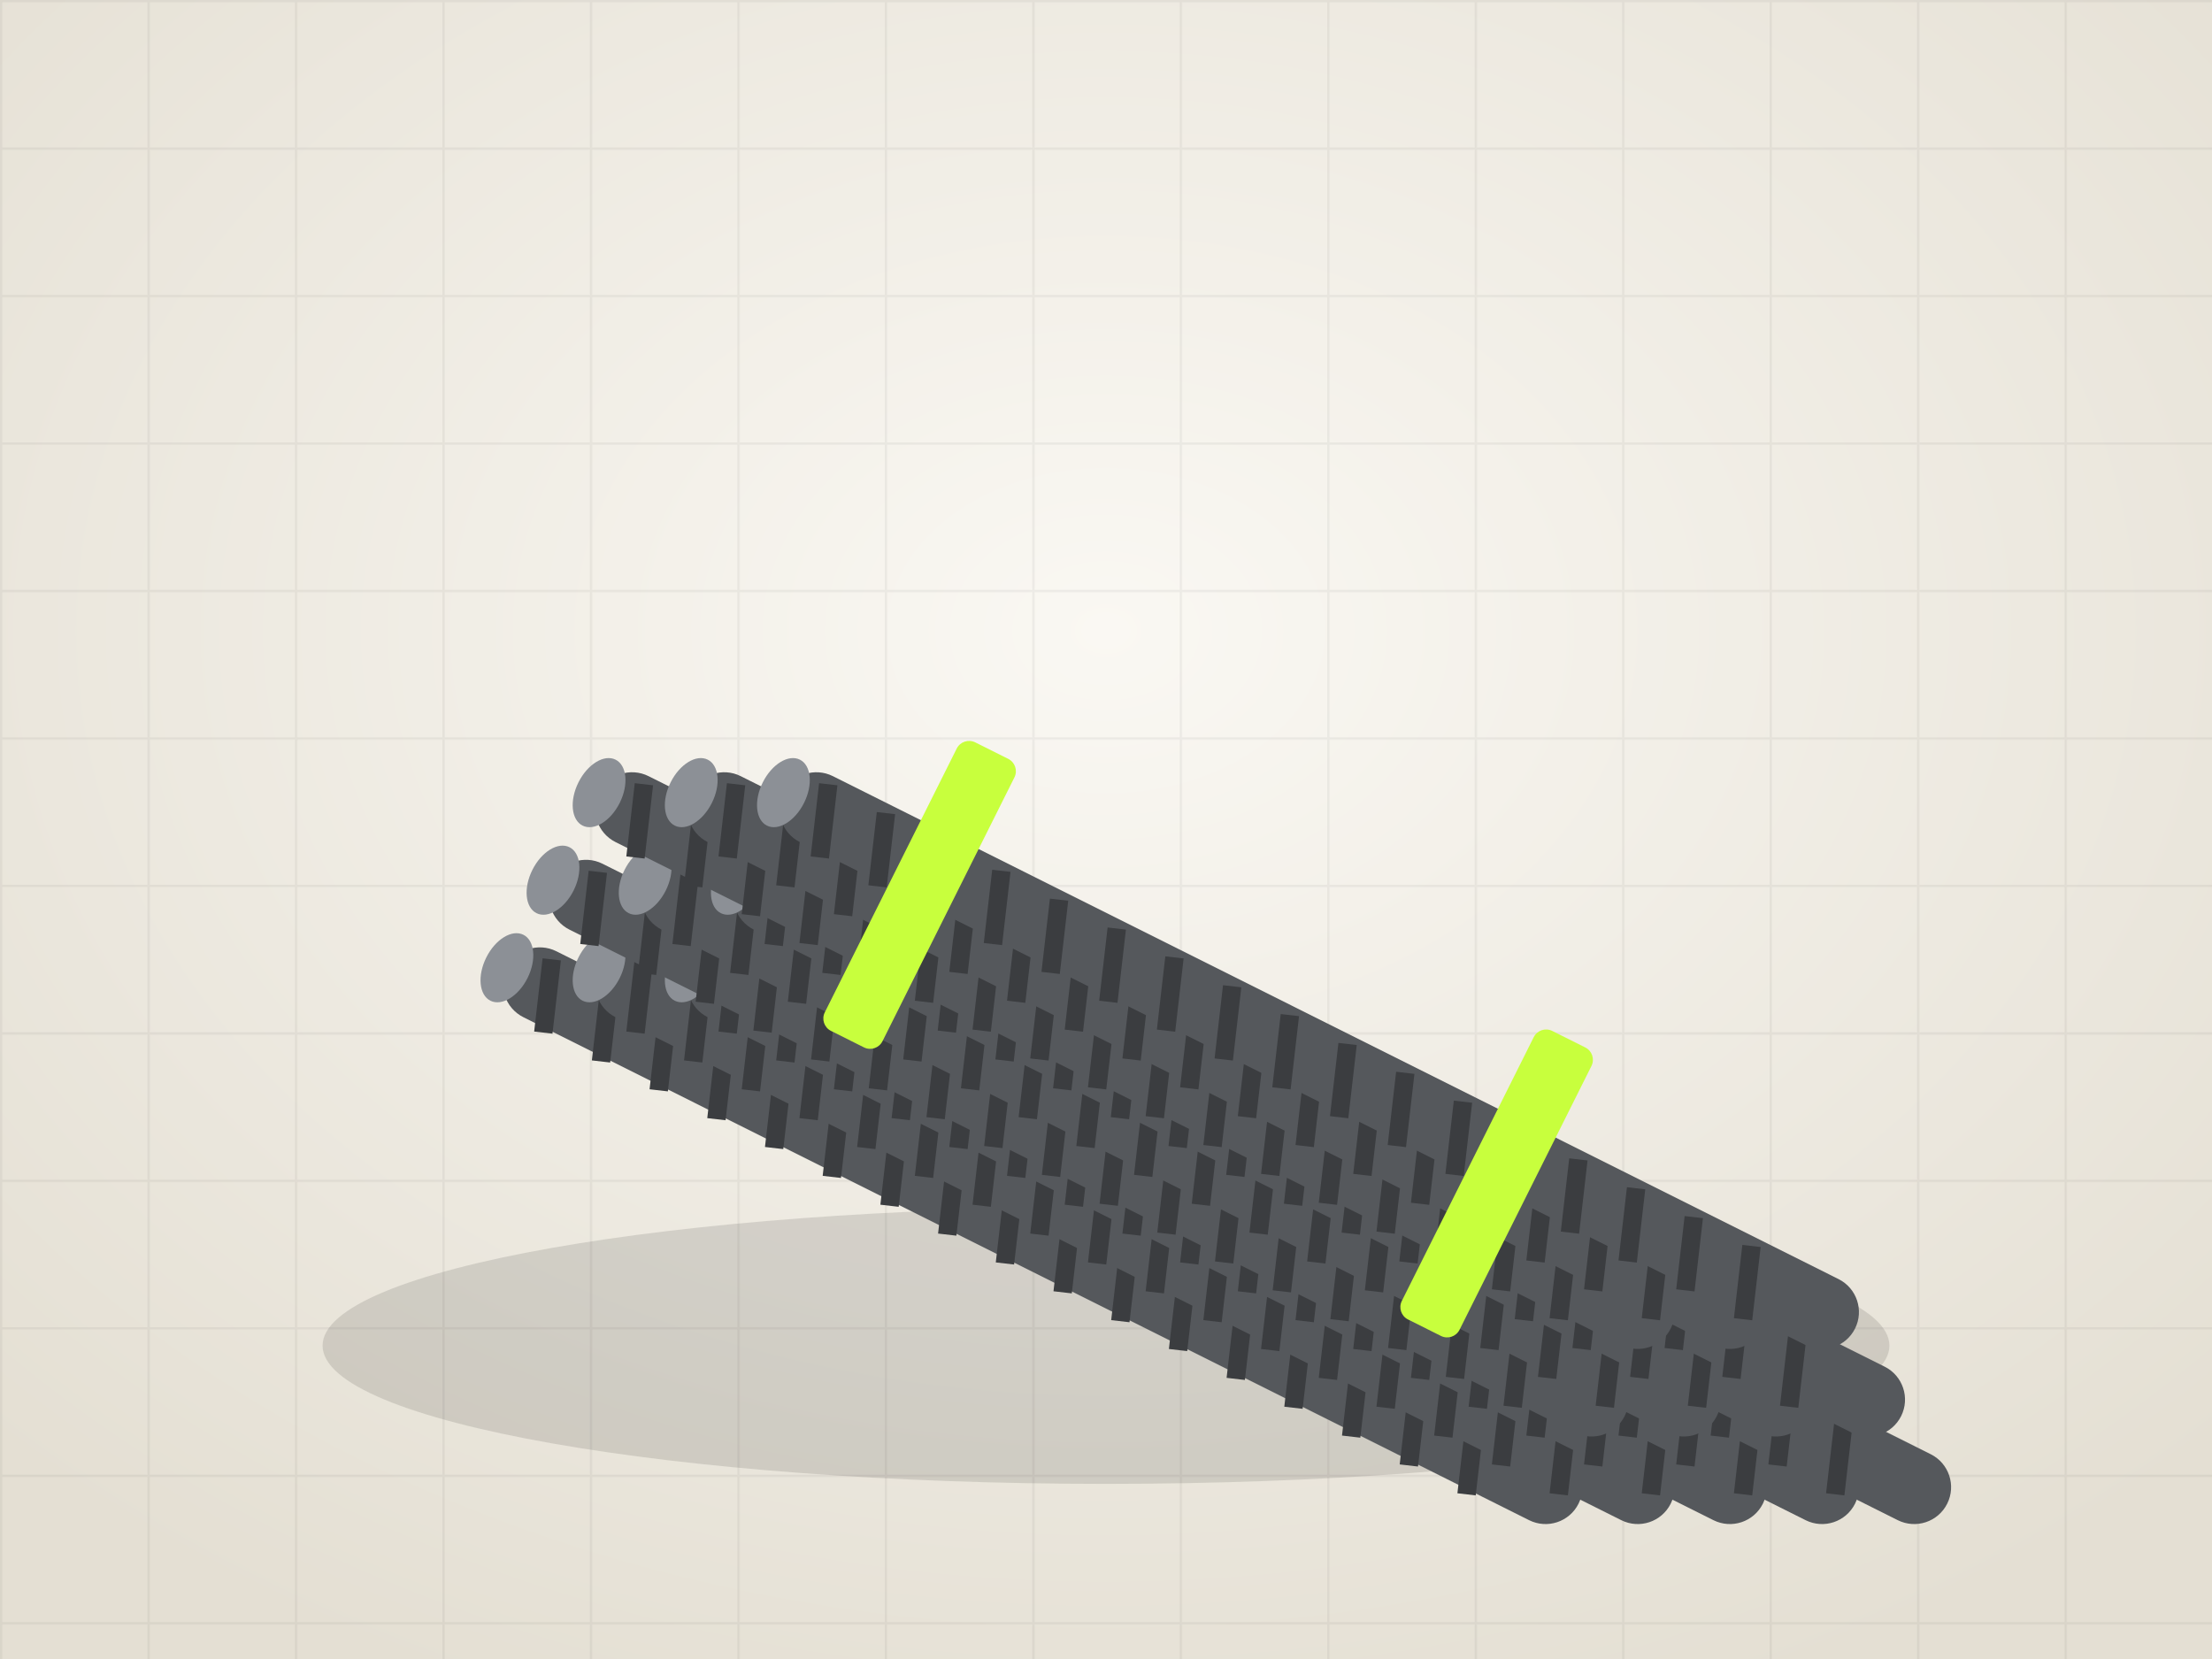
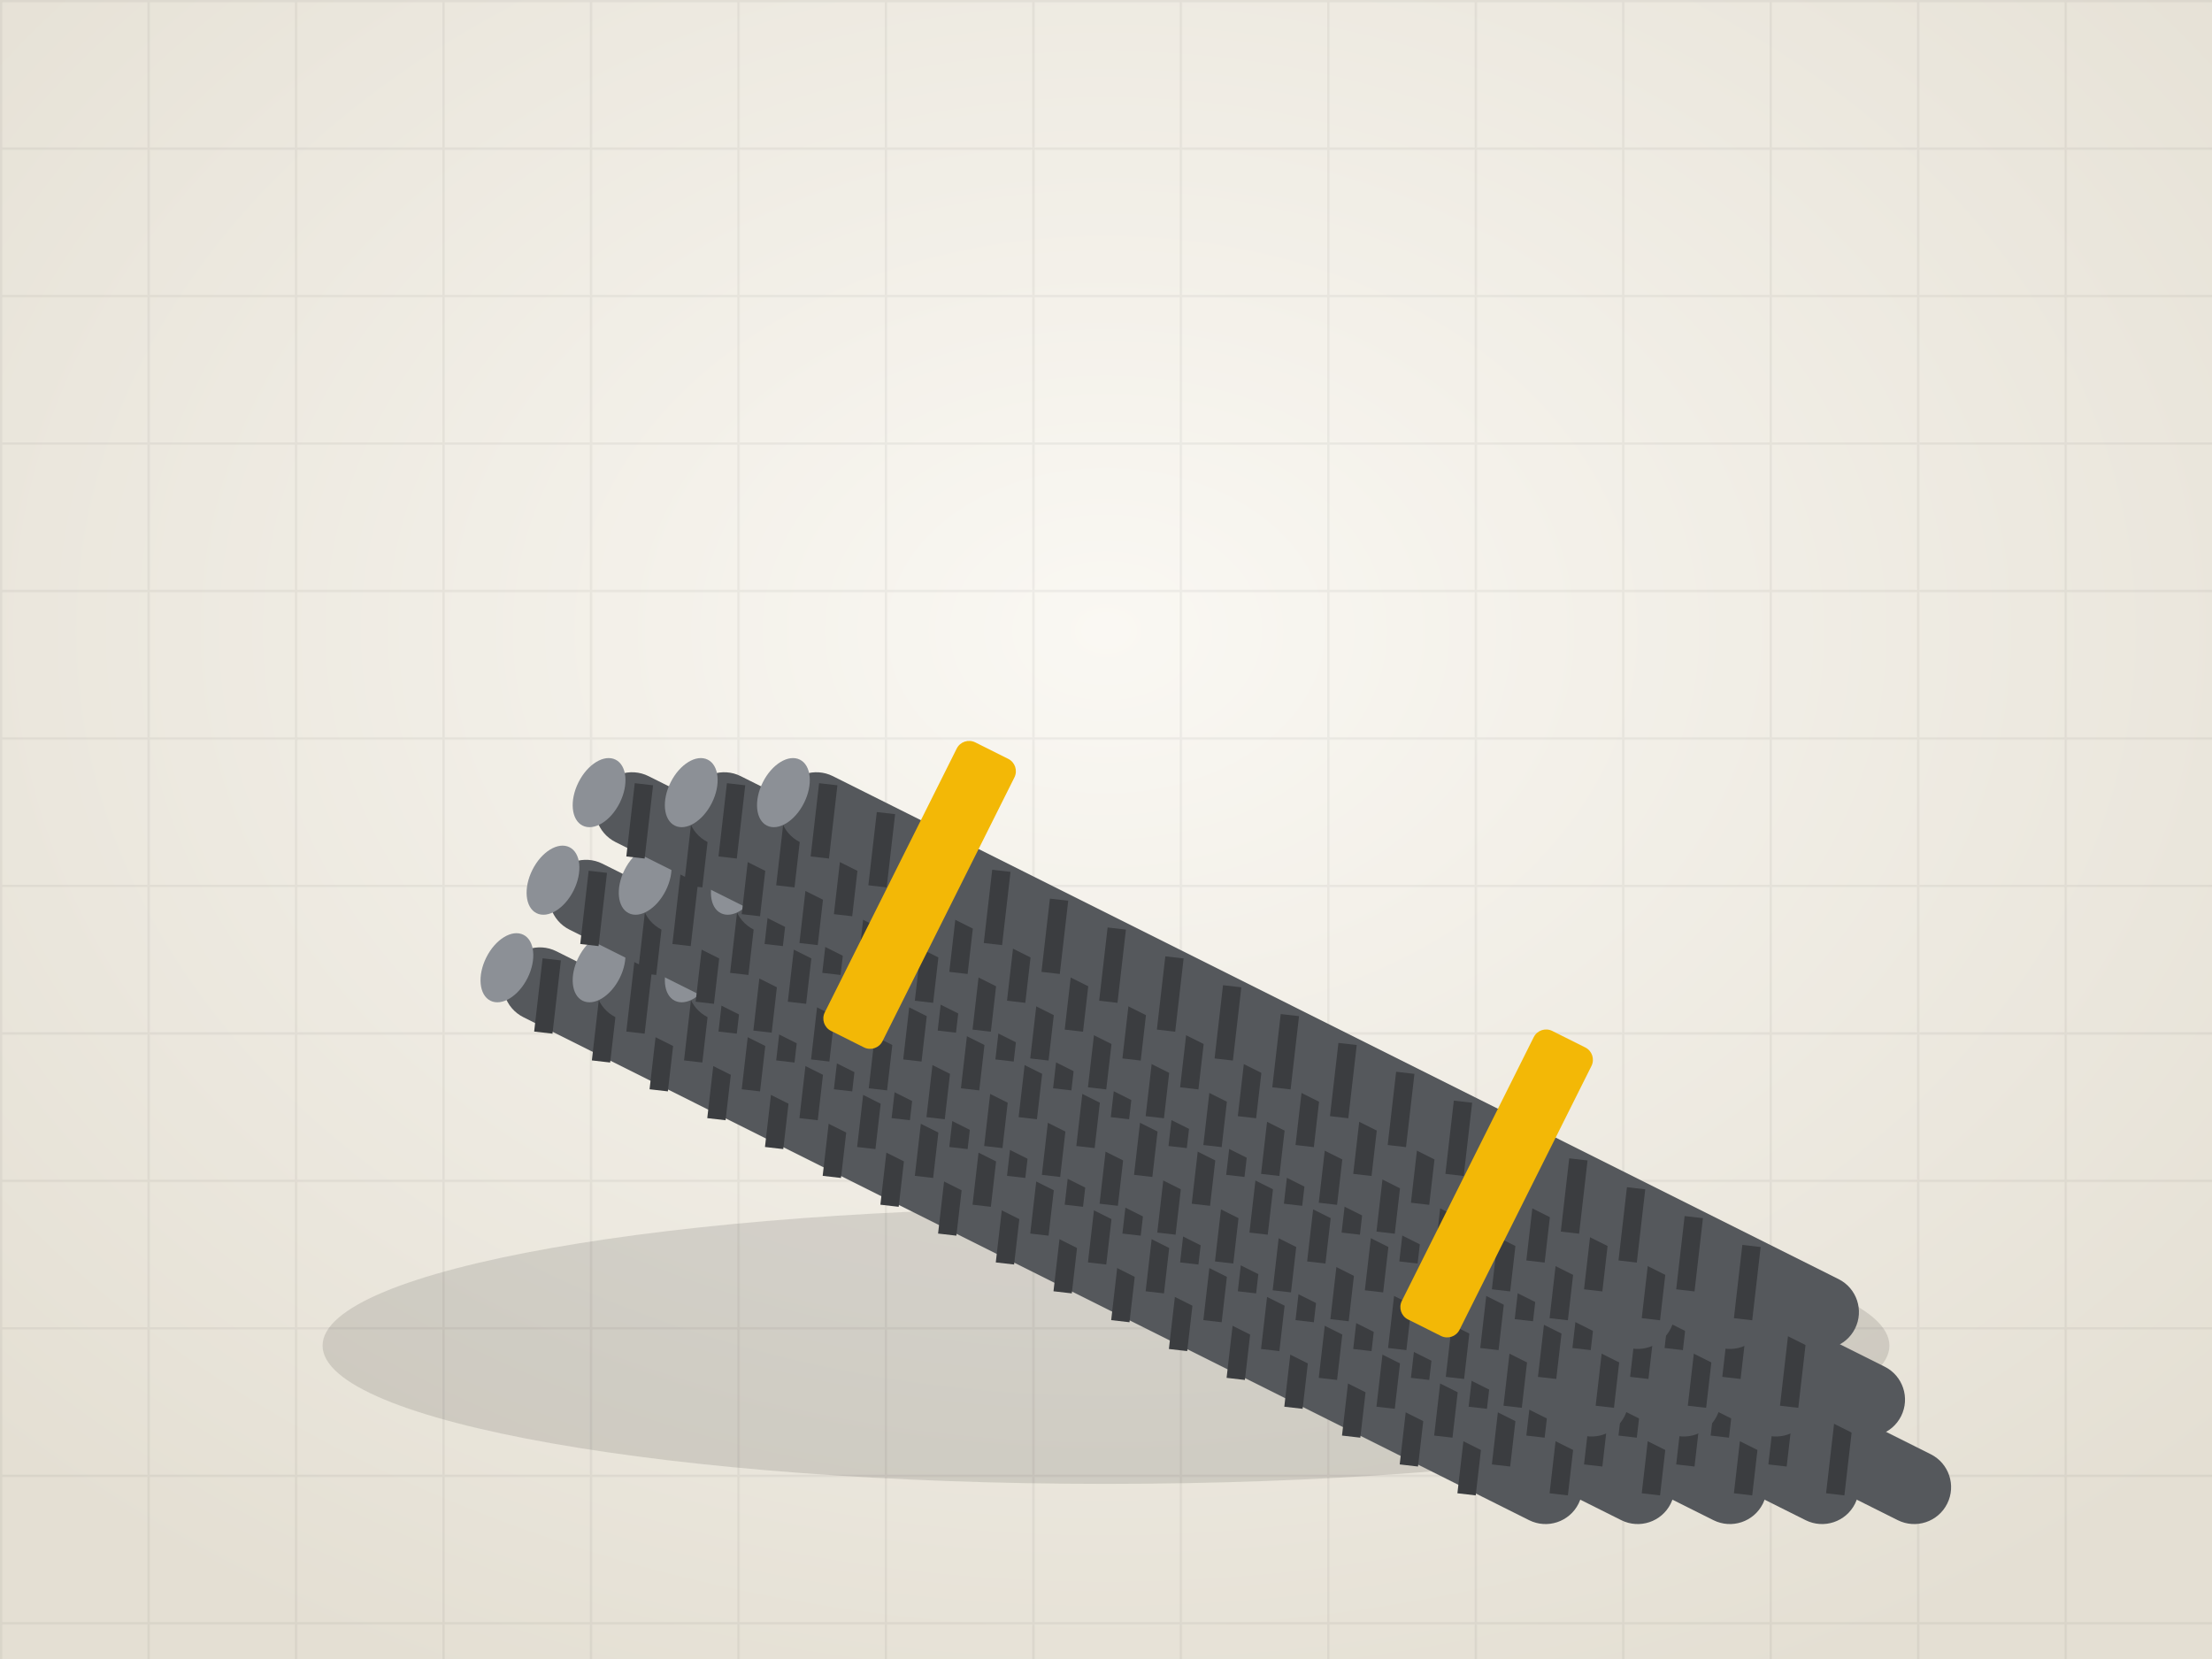
<svg xmlns="http://www.w3.org/2000/svg" viewBox="0 0 480 360" role="img" aria-label="Steel TMT bars illustration">
  <defs>
    <radialGradient id="g" cx="50%" cy="38%" r="70%">
      <stop offset="0" stop-color="#FAF8F3" />
      <stop offset="1" stop-color="#E4DFD3" />
    </radialGradient>
    <pattern id="grid" width="32" height="32" patternUnits="userSpaceOnUse">
      <path d="M32 0H0V32" fill="none" stroke="#0B0C0A" stroke-opacity=".05" />
    </pattern>
  </defs>
  <rect width="480" height="360" fill="url(#g)" />
  <rect width="480" height="360" fill="url(#grid)" />
  <ellipse cx="240" cy="292" rx="170" ry="30" fill="#0B0C0A" opacity=".12" />
  <g transform="rotate(26.57 110 210)">
    <rect x="110" y="202" width="260" height="16" rx="8" fill="#55585C" />
    <rect x="118" y="204" width="4" height="16" fill="#3B3D40" transform="rotate(-20 119 210)" />
    <rect x="132" y="204" width="4" height="16" fill="#3B3D40" transform="rotate(-20 133 210)" />
    <rect x="146" y="204" width="4" height="16" fill="#3B3D40" transform="rotate(-20 147 210)" />
    <rect x="160" y="204" width="4" height="16" fill="#3B3D40" transform="rotate(-20 161 210)" />
    <rect x="174" y="204" width="4" height="16" fill="#3B3D40" transform="rotate(-20 175 210)" />
    <rect x="188" y="204" width="4" height="16" fill="#3B3D40" transform="rotate(-20 189 210)" />
    <rect x="202" y="204" width="4" height="16" fill="#3B3D40" transform="rotate(-20 203 210)" />
    <rect x="216" y="204" width="4" height="16" fill="#3B3D40" transform="rotate(-20 217 210)" />
    <rect x="230" y="204" width="4" height="16" fill="#3B3D40" transform="rotate(-20 231 210)" />
    <rect x="244" y="204" width="4" height="16" fill="#3B3D40" transform="rotate(-20 245 210)" />
    <rect x="258" y="204" width="4" height="16" fill="#3B3D40" transform="rotate(-20 259 210)" />
    <rect x="272" y="204" width="4" height="16" fill="#3B3D40" transform="rotate(-20 273 210)" />
    <rect x="286" y="204" width="4" height="16" fill="#3B3D40" transform="rotate(-20 287 210)" />
    <rect x="300" y="204" width="4" height="16" fill="#3B3D40" transform="rotate(-20 301 210)" />
    <rect x="314" y="204" width="4" height="16" fill="#3B3D40" transform="rotate(-20 315 210)" />
    <rect x="328" y="204" width="4" height="16" fill="#3B3D40" transform="rotate(-20 329 210)" />
    <rect x="342" y="204" width="4" height="16" fill="#3B3D40" transform="rotate(-20 343 210)" />
    <ellipse cx="110" cy="210" rx="5" ry="8" fill="#8C9096" />
  </g>
  <g transform="rotate(26.57 130 210)">
    <rect x="130" y="202" width="260" height="16" rx="8" fill="#55585C" />
    <rect x="138" y="204" width="4" height="16" fill="#3B3D40" transform="rotate(-20 139 210)" />
    <rect x="152" y="204" width="4" height="16" fill="#3B3D40" transform="rotate(-20 153 210)" />
    <rect x="166" y="204" width="4" height="16" fill="#3B3D40" transform="rotate(-20 167 210)" />
    <rect x="180" y="204" width="4" height="16" fill="#3B3D40" transform="rotate(-20 181 210)" />
    <rect x="194" y="204" width="4" height="16" fill="#3B3D40" transform="rotate(-20 195 210)" />
    <rect x="208" y="204" width="4" height="16" fill="#3B3D40" transform="rotate(-20 209 210)" />
    <rect x="222" y="204" width="4" height="16" fill="#3B3D40" transform="rotate(-20 223 210)" />
    <rect x="236" y="204" width="4" height="16" fill="#3B3D40" transform="rotate(-20 237 210)" />
    <rect x="250" y="204" width="4" height="16" fill="#3B3D40" transform="rotate(-20 251 210)" />
    <rect x="264" y="204" width="4" height="16" fill="#3B3D40" transform="rotate(-20 265 210)" />
    <rect x="278" y="204" width="4" height="16" fill="#3B3D40" transform="rotate(-20 279 210)" />
    <rect x="292" y="204" width="4" height="16" fill="#3B3D40" transform="rotate(-20 293 210)" />
    <rect x="306" y="204" width="4" height="16" fill="#3B3D40" transform="rotate(-20 307 210)" />
    <rect x="320" y="204" width="4" height="16" fill="#3B3D40" transform="rotate(-20 321 210)" />
    <rect x="334" y="204" width="4" height="16" fill="#3B3D40" transform="rotate(-20 335 210)" />
    <rect x="348" y="204" width="4" height="16" fill="#3B3D40" transform="rotate(-20 349 210)" />
    <rect x="362" y="204" width="4" height="16" fill="#3B3D40" transform="rotate(-20 363 210)" />
    <ellipse cx="130" cy="210" rx="5" ry="8" fill="#8C9096" />
  </g>
  <g transform="rotate(26.57 150 210)">
    <rect x="150" y="202" width="260" height="16" rx="8" fill="#55585C" />
    <rect x="158" y="204" width="4" height="16" fill="#3B3D40" transform="rotate(-20 159 210)" />
    <rect x="172" y="204" width="4" height="16" fill="#3B3D40" transform="rotate(-20 173 210)" />
    <rect x="186" y="204" width="4" height="16" fill="#3B3D40" transform="rotate(-20 187 210)" />
    <rect x="200" y="204" width="4" height="16" fill="#3B3D40" transform="rotate(-20 201 210)" />
    <rect x="214" y="204" width="4" height="16" fill="#3B3D40" transform="rotate(-20 215 210)" />
    <rect x="228" y="204" width="4" height="16" fill="#3B3D40" transform="rotate(-20 229 210)" />
    <rect x="242" y="204" width="4" height="16" fill="#3B3D40" transform="rotate(-20 243 210)" />
    <rect x="256" y="204" width="4" height="16" fill="#3B3D40" transform="rotate(-20 257 210)" />
    <rect x="270" y="204" width="4" height="16" fill="#3B3D40" transform="rotate(-20 271 210)" />
    <rect x="284" y="204" width="4" height="16" fill="#3B3D40" transform="rotate(-20 285 210)" />
    <rect x="298" y="204" width="4" height="16" fill="#3B3D40" transform="rotate(-20 299 210)" />
    <rect x="312" y="204" width="4" height="16" fill="#3B3D40" transform="rotate(-20 313 210)" />
    <rect x="326" y="204" width="4" height="16" fill="#3B3D40" transform="rotate(-20 327 210)" />
    <rect x="340" y="204" width="4" height="16" fill="#3B3D40" transform="rotate(-20 341 210)" />
    <rect x="354" y="204" width="4" height="16" fill="#3B3D40" transform="rotate(-20 355 210)" />
    <rect x="368" y="204" width="4" height="16" fill="#3B3D40" transform="rotate(-20 369 210)" />
    <rect x="382" y="204" width="4" height="16" fill="#3B3D40" transform="rotate(-20 383 210)" />
    <ellipse cx="150" cy="210" rx="5" ry="8" fill="#8C9096" />
  </g>
  <g transform="rotate(26.57 170 210)">
    <rect x="170" y="202" width="260" height="16" rx="8" fill="#55585C" />
    <rect x="178" y="204" width="4" height="16" fill="#3B3D40" transform="rotate(-20 179 210)" />
    <rect x="192" y="204" width="4" height="16" fill="#3B3D40" transform="rotate(-20 193 210)" />
    <rect x="206" y="204" width="4" height="16" fill="#3B3D40" transform="rotate(-20 207 210)" />
    <rect x="220" y="204" width="4" height="16" fill="#3B3D40" transform="rotate(-20 221 210)" />
    <rect x="234" y="204" width="4" height="16" fill="#3B3D40" transform="rotate(-20 235 210)" />
    <rect x="248" y="204" width="4" height="16" fill="#3B3D40" transform="rotate(-20 249 210)" />
    <rect x="262" y="204" width="4" height="16" fill="#3B3D40" transform="rotate(-20 263 210)" />
    <rect x="276" y="204" width="4" height="16" fill="#3B3D40" transform="rotate(-20 277 210)" />
    <rect x="290" y="204" width="4" height="16" fill="#3B3D40" transform="rotate(-20 291 210)" />
    <rect x="304" y="204" width="4" height="16" fill="#3B3D40" transform="rotate(-20 305 210)" />
    <rect x="318" y="204" width="4" height="16" fill="#3B3D40" transform="rotate(-20 319 210)" />
    <rect x="332" y="204" width="4" height="16" fill="#3B3D40" transform="rotate(-20 333 210)" />
    <rect x="346" y="204" width="4" height="16" fill="#3B3D40" transform="rotate(-20 347 210)" />
    <rect x="360" y="204" width="4" height="16" fill="#3B3D40" transform="rotate(-20 361 210)" />
    <rect x="374" y="204" width="4" height="16" fill="#3B3D40" transform="rotate(-20 375 210)" />
    <rect x="388" y="204" width="4" height="16" fill="#3B3D40" transform="rotate(-20 389 210)" />
    <rect x="402" y="204" width="4" height="16" fill="#3B3D40" transform="rotate(-20 403 210)" />
    <ellipse cx="170" cy="210" rx="5" ry="8" fill="#8C9096" />
  </g>
  <g transform="rotate(26.57 190 210)">
    <rect x="190" y="202" width="260" height="16" rx="8" fill="#55585C" />
    <rect x="198" y="204" width="4" height="16" fill="#3B3D40" transform="rotate(-20 199 210)" />
    <rect x="212" y="204" width="4" height="16" fill="#3B3D40" transform="rotate(-20 213 210)" />
    <rect x="226" y="204" width="4" height="16" fill="#3B3D40" transform="rotate(-20 227 210)" />
    <rect x="240" y="204" width="4" height="16" fill="#3B3D40" transform="rotate(-20 241 210)" />
    <rect x="254" y="204" width="4" height="16" fill="#3B3D40" transform="rotate(-20 255 210)" />
    <rect x="268" y="204" width="4" height="16" fill="#3B3D40" transform="rotate(-20 269 210)" />
    <rect x="282" y="204" width="4" height="16" fill="#3B3D40" transform="rotate(-20 283 210)" />
    <rect x="296" y="204" width="4" height="16" fill="#3B3D40" transform="rotate(-20 297 210)" />
    <rect x="310" y="204" width="4" height="16" fill="#3B3D40" transform="rotate(-20 311 210)" />
    <rect x="324" y="204" width="4" height="16" fill="#3B3D40" transform="rotate(-20 325 210)" />
    <rect x="338" y="204" width="4" height="16" fill="#3B3D40" transform="rotate(-20 339 210)" />
    <rect x="352" y="204" width="4" height="16" fill="#3B3D40" transform="rotate(-20 353 210)" />
    <rect x="366" y="204" width="4" height="16" fill="#3B3D40" transform="rotate(-20 367 210)" />
    <rect x="380" y="204" width="4" height="16" fill="#3B3D40" transform="rotate(-20 381 210)" />
    <rect x="394" y="204" width="4" height="16" fill="#3B3D40" transform="rotate(-20 395 210)" />
    <rect x="408" y="204" width="4" height="16" fill="#3B3D40" transform="rotate(-20 409 210)" />
    <rect x="422" y="204" width="4" height="16" fill="#3B3D40" transform="rotate(-20 423 210)" />
    <ellipse cx="190" cy="210" rx="5" ry="8" fill="#8C9096" />
  </g>
  <g transform="rotate(26.57 120 191)">
    <rect x="120" y="183" width="260" height="16" rx="8" fill="#55585C" />
    <rect x="128" y="185" width="4" height="16" fill="#3B3D40" transform="rotate(-20 129 191)" />
    <rect x="142" y="185" width="4" height="16" fill="#3B3D40" transform="rotate(-20 143 191)" />
    <rect x="156" y="185" width="4" height="16" fill="#3B3D40" transform="rotate(-20 157 191)" />
    <rect x="170" y="185" width="4" height="16" fill="#3B3D40" transform="rotate(-20 171 191)" />
    <rect x="184" y="185" width="4" height="16" fill="#3B3D40" transform="rotate(-20 185 191)" />
    <rect x="198" y="185" width="4" height="16" fill="#3B3D40" transform="rotate(-20 199 191)" />
    <rect x="212" y="185" width="4" height="16" fill="#3B3D40" transform="rotate(-20 213 191)" />
    <rect x="226" y="185" width="4" height="16" fill="#3B3D40" transform="rotate(-20 227 191)" />
    <rect x="240" y="185" width="4" height="16" fill="#3B3D40" transform="rotate(-20 241 191)" />
    <rect x="254" y="185" width="4" height="16" fill="#3B3D40" transform="rotate(-20 255 191)" />
    <rect x="268" y="185" width="4" height="16" fill="#3B3D40" transform="rotate(-20 269 191)" />
    <rect x="282" y="185" width="4" height="16" fill="#3B3D40" transform="rotate(-20 283 191)" />
    <rect x="296" y="185" width="4" height="16" fill="#3B3D40" transform="rotate(-20 297 191)" />
    <rect x="310" y="185" width="4" height="16" fill="#3B3D40" transform="rotate(-20 311 191)" />
    <rect x="324" y="185" width="4" height="16" fill="#3B3D40" transform="rotate(-20 325 191)" />
    <rect x="338" y="185" width="4" height="16" fill="#3B3D40" transform="rotate(-20 339 191)" />
    <rect x="352" y="185" width="4" height="16" fill="#3B3D40" transform="rotate(-20 353 191)" />
    <ellipse cx="120" cy="191" rx="5" ry="8" fill="#8C9096" />
  </g>
  <g transform="rotate(26.57 140 191)">
    <rect x="140" y="183" width="260" height="16" rx="8" fill="#55585C" />
    <rect x="148" y="185" width="4" height="16" fill="#3B3D40" transform="rotate(-20 149 191)" />
    <rect x="162" y="185" width="4" height="16" fill="#3B3D40" transform="rotate(-20 163 191)" />
    <rect x="176" y="185" width="4" height="16" fill="#3B3D40" transform="rotate(-20 177 191)" />
    <rect x="190" y="185" width="4" height="16" fill="#3B3D40" transform="rotate(-20 191 191)" />
    <rect x="204" y="185" width="4" height="16" fill="#3B3D40" transform="rotate(-20 205 191)" />
    <rect x="218" y="185" width="4" height="16" fill="#3B3D40" transform="rotate(-20 219 191)" />
    <rect x="232" y="185" width="4" height="16" fill="#3B3D40" transform="rotate(-20 233 191)" />
    <rect x="246" y="185" width="4" height="16" fill="#3B3D40" transform="rotate(-20 247 191)" />
    <rect x="260" y="185" width="4" height="16" fill="#3B3D40" transform="rotate(-20 261 191)" />
    <rect x="274" y="185" width="4" height="16" fill="#3B3D40" transform="rotate(-20 275 191)" />
    <rect x="288" y="185" width="4" height="16" fill="#3B3D40" transform="rotate(-20 289 191)" />
    <rect x="302" y="185" width="4" height="16" fill="#3B3D40" transform="rotate(-20 303 191)" />
    <rect x="316" y="185" width="4" height="16" fill="#3B3D40" transform="rotate(-20 317 191)" />
    <rect x="330" y="185" width="4" height="16" fill="#3B3D40" transform="rotate(-20 331 191)" />
    <rect x="344" y="185" width="4" height="16" fill="#3B3D40" transform="rotate(-20 345 191)" />
    <rect x="358" y="185" width="4" height="16" fill="#3B3D40" transform="rotate(-20 359 191)" />
    <rect x="372" y="185" width="4" height="16" fill="#3B3D40" transform="rotate(-20 373 191)" />
    <ellipse cx="140" cy="191" rx="5" ry="8" fill="#8C9096" />
  </g>
  <g transform="rotate(26.57 160 191)">
    <rect x="160" y="183" width="260" height="16" rx="8" fill="#55585C" />
    <rect x="168" y="185" width="4" height="16" fill="#3B3D40" transform="rotate(-20 169 191)" />
    <rect x="182" y="185" width="4" height="16" fill="#3B3D40" transform="rotate(-20 183 191)" />
    <rect x="196" y="185" width="4" height="16" fill="#3B3D40" transform="rotate(-20 197 191)" />
    <rect x="210" y="185" width="4" height="16" fill="#3B3D40" transform="rotate(-20 211 191)" />
    <rect x="224" y="185" width="4" height="16" fill="#3B3D40" transform="rotate(-20 225 191)" />
    <rect x="238" y="185" width="4" height="16" fill="#3B3D40" transform="rotate(-20 239 191)" />
    <rect x="252" y="185" width="4" height="16" fill="#3B3D40" transform="rotate(-20 253 191)" />
    <rect x="266" y="185" width="4" height="16" fill="#3B3D40" transform="rotate(-20 267 191)" />
    <rect x="280" y="185" width="4" height="16" fill="#3B3D40" transform="rotate(-20 281 191)" />
    <rect x="294" y="185" width="4" height="16" fill="#3B3D40" transform="rotate(-20 295 191)" />
    <rect x="308" y="185" width="4" height="16" fill="#3B3D40" transform="rotate(-20 309 191)" />
    <rect x="322" y="185" width="4" height="16" fill="#3B3D40" transform="rotate(-20 323 191)" />
    <rect x="336" y="185" width="4" height="16" fill="#3B3D40" transform="rotate(-20 337 191)" />
    <rect x="350" y="185" width="4" height="16" fill="#3B3D40" transform="rotate(-20 351 191)" />
    <rect x="364" y="185" width="4" height="16" fill="#3B3D40" transform="rotate(-20 365 191)" />
    <rect x="378" y="185" width="4" height="16" fill="#3B3D40" transform="rotate(-20 379 191)" />
    <rect x="392" y="185" width="4" height="16" fill="#3B3D40" transform="rotate(-20 393 191)" />
    <ellipse cx="160" cy="191" rx="5" ry="8" fill="#8C9096" />
  </g>
  <g transform="rotate(26.57 180 191)">
    <rect x="180" y="183" width="260" height="16" rx="8" fill="#55585C" />
    <rect x="188" y="185" width="4" height="16" fill="#3B3D40" transform="rotate(-20 189 191)" />
    <rect x="202" y="185" width="4" height="16" fill="#3B3D40" transform="rotate(-20 203 191)" />
    <rect x="216" y="185" width="4" height="16" fill="#3B3D40" transform="rotate(-20 217 191)" />
    <rect x="230" y="185" width="4" height="16" fill="#3B3D40" transform="rotate(-20 231 191)" />
    <rect x="244" y="185" width="4" height="16" fill="#3B3D40" transform="rotate(-20 245 191)" />
    <rect x="258" y="185" width="4" height="16" fill="#3B3D40" transform="rotate(-20 259 191)" />
    <rect x="272" y="185" width="4" height="16" fill="#3B3D40" transform="rotate(-20 273 191)" />
    <rect x="286" y="185" width="4" height="16" fill="#3B3D40" transform="rotate(-20 287 191)" />
    <rect x="300" y="185" width="4" height="16" fill="#3B3D40" transform="rotate(-20 301 191)" />
    <rect x="314" y="185" width="4" height="16" fill="#3B3D40" transform="rotate(-20 315 191)" />
    <rect x="328" y="185" width="4" height="16" fill="#3B3D40" transform="rotate(-20 329 191)" />
    <rect x="342" y="185" width="4" height="16" fill="#3B3D40" transform="rotate(-20 343 191)" />
    <rect x="356" y="185" width="4" height="16" fill="#3B3D40" transform="rotate(-20 357 191)" />
    <rect x="370" y="185" width="4" height="16" fill="#3B3D40" transform="rotate(-20 371 191)" />
    <rect x="384" y="185" width="4" height="16" fill="#3B3D40" transform="rotate(-20 385 191)" />
    <rect x="398" y="185" width="4" height="16" fill="#3B3D40" transform="rotate(-20 399 191)" />
    <rect x="412" y="185" width="4" height="16" fill="#3B3D40" transform="rotate(-20 413 191)" />
    <ellipse cx="180" cy="191" rx="5" ry="8" fill="#8C9096" />
  </g>
  <g transform="rotate(26.57 130 172)">
    <rect x="130" y="164" width="260" height="16" rx="8" fill="#55585C" />
    <rect x="138" y="166" width="4" height="16" fill="#3B3D40" transform="rotate(-20 139 172)" />
    <rect x="152" y="166" width="4" height="16" fill="#3B3D40" transform="rotate(-20 153 172)" />
    <rect x="166" y="166" width="4" height="16" fill="#3B3D40" transform="rotate(-20 167 172)" />
    <rect x="180" y="166" width="4" height="16" fill="#3B3D40" transform="rotate(-20 181 172)" />
    <rect x="194" y="166" width="4" height="16" fill="#3B3D40" transform="rotate(-20 195 172)" />
    <rect x="208" y="166" width="4" height="16" fill="#3B3D40" transform="rotate(-20 209 172)" />
    <rect x="222" y="166" width="4" height="16" fill="#3B3D40" transform="rotate(-20 223 172)" />
    <rect x="236" y="166" width="4" height="16" fill="#3B3D40" transform="rotate(-20 237 172)" />
    <rect x="250" y="166" width="4" height="16" fill="#3B3D40" transform="rotate(-20 251 172)" />
    <rect x="264" y="166" width="4" height="16" fill="#3B3D40" transform="rotate(-20 265 172)" />
    <rect x="278" y="166" width="4" height="16" fill="#3B3D40" transform="rotate(-20 279 172)" />
    <rect x="292" y="166" width="4" height="16" fill="#3B3D40" transform="rotate(-20 293 172)" />
    <rect x="306" y="166" width="4" height="16" fill="#3B3D40" transform="rotate(-20 307 172)" />
    <rect x="320" y="166" width="4" height="16" fill="#3B3D40" transform="rotate(-20 321 172)" />
    <rect x="334" y="166" width="4" height="16" fill="#3B3D40" transform="rotate(-20 335 172)" />
    <rect x="348" y="166" width="4" height="16" fill="#3B3D40" transform="rotate(-20 349 172)" />
    <rect x="362" y="166" width="4" height="16" fill="#3B3D40" transform="rotate(-20 363 172)" />
    <ellipse cx="130" cy="172" rx="5" ry="8" fill="#8C9096" />
  </g>
  <g transform="rotate(26.57 150 172)">
    <rect x="150" y="164" width="260" height="16" rx="8" fill="#55585C" />
    <rect x="158" y="166" width="4" height="16" fill="#3B3D40" transform="rotate(-20 159 172)" />
    <rect x="172" y="166" width="4" height="16" fill="#3B3D40" transform="rotate(-20 173 172)" />
    <rect x="186" y="166" width="4" height="16" fill="#3B3D40" transform="rotate(-20 187 172)" />
    <rect x="200" y="166" width="4" height="16" fill="#3B3D40" transform="rotate(-20 201 172)" />
    <rect x="214" y="166" width="4" height="16" fill="#3B3D40" transform="rotate(-20 215 172)" />
    <rect x="228" y="166" width="4" height="16" fill="#3B3D40" transform="rotate(-20 229 172)" />
    <rect x="242" y="166" width="4" height="16" fill="#3B3D40" transform="rotate(-20 243 172)" />
    <rect x="256" y="166" width="4" height="16" fill="#3B3D40" transform="rotate(-20 257 172)" />
    <rect x="270" y="166" width="4" height="16" fill="#3B3D40" transform="rotate(-20 271 172)" />
    <rect x="284" y="166" width="4" height="16" fill="#3B3D40" transform="rotate(-20 285 172)" />
    <rect x="298" y="166" width="4" height="16" fill="#3B3D40" transform="rotate(-20 299 172)" />
    <rect x="312" y="166" width="4" height="16" fill="#3B3D40" transform="rotate(-20 313 172)" />
    <rect x="326" y="166" width="4" height="16" fill="#3B3D40" transform="rotate(-20 327 172)" />
    <rect x="340" y="166" width="4" height="16" fill="#3B3D40" transform="rotate(-20 341 172)" />
    <rect x="354" y="166" width="4" height="16" fill="#3B3D40" transform="rotate(-20 355 172)" />
    <rect x="368" y="166" width="4" height="16" fill="#3B3D40" transform="rotate(-20 369 172)" />
    <rect x="382" y="166" width="4" height="16" fill="#3B3D40" transform="rotate(-20 383 172)" />
    <ellipse cx="150" cy="172" rx="5" ry="8" fill="#8C9096" />
  </g>
  <g transform="rotate(26.57 170 172)">
    <rect x="170" y="164" width="260" height="16" rx="8" fill="#55585C" />
    <rect x="178" y="166" width="4" height="16" fill="#3B3D40" transform="rotate(-20 179 172)" />
    <rect x="192" y="166" width="4" height="16" fill="#3B3D40" transform="rotate(-20 193 172)" />
    <rect x="206" y="166" width="4" height="16" fill="#3B3D40" transform="rotate(-20 207 172)" />
    <rect x="220" y="166" width="4" height="16" fill="#3B3D40" transform="rotate(-20 221 172)" />
    <rect x="234" y="166" width="4" height="16" fill="#3B3D40" transform="rotate(-20 235 172)" />
    <rect x="248" y="166" width="4" height="16" fill="#3B3D40" transform="rotate(-20 249 172)" />
    <rect x="262" y="166" width="4" height="16" fill="#3B3D40" transform="rotate(-20 263 172)" />
    <rect x="276" y="166" width="4" height="16" fill="#3B3D40" transform="rotate(-20 277 172)" />
    <rect x="290" y="166" width="4" height="16" fill="#3B3D40" transform="rotate(-20 291 172)" />
    <rect x="304" y="166" width="4" height="16" fill="#3B3D40" transform="rotate(-20 305 172)" />
    <rect x="318" y="166" width="4" height="16" fill="#3B3D40" transform="rotate(-20 319 172)" />
    <rect x="332" y="166" width="4" height="16" fill="#3B3D40" transform="rotate(-20 333 172)" />
    <rect x="346" y="166" width="4" height="16" fill="#3B3D40" transform="rotate(-20 347 172)" />
    <rect x="360" y="166" width="4" height="16" fill="#3B3D40" transform="rotate(-20 361 172)" />
    <rect x="374" y="166" width="4" height="16" fill="#3B3D40" transform="rotate(-20 375 172)" />
    <rect x="388" y="166" width="4" height="16" fill="#3B3D40" transform="rotate(-20 389 172)" />
    <rect x="402" y="166" width="4" height="16" fill="#3B3D40" transform="rotate(-20 403 172)" />
    <ellipse cx="170" cy="172" rx="5" ry="8" fill="#8C9096" />
  </g>
  <g transform="rotate(26.57 200 200)">
-     <rect x="190" y="160" width="14" height="70" rx="3" fill="#C8FF3D" />
-     <rect x="330" y="160" width="14" height="70" rx="3" fill="#C8FF3D" />
+     <rect x="190" y="160" width="14" height="70" rx="3" fill="#F3B806" />
+     <rect x="330" y="160" width="14" height="70" rx="3" fill="#F3B806" />
  </g>
</svg>
